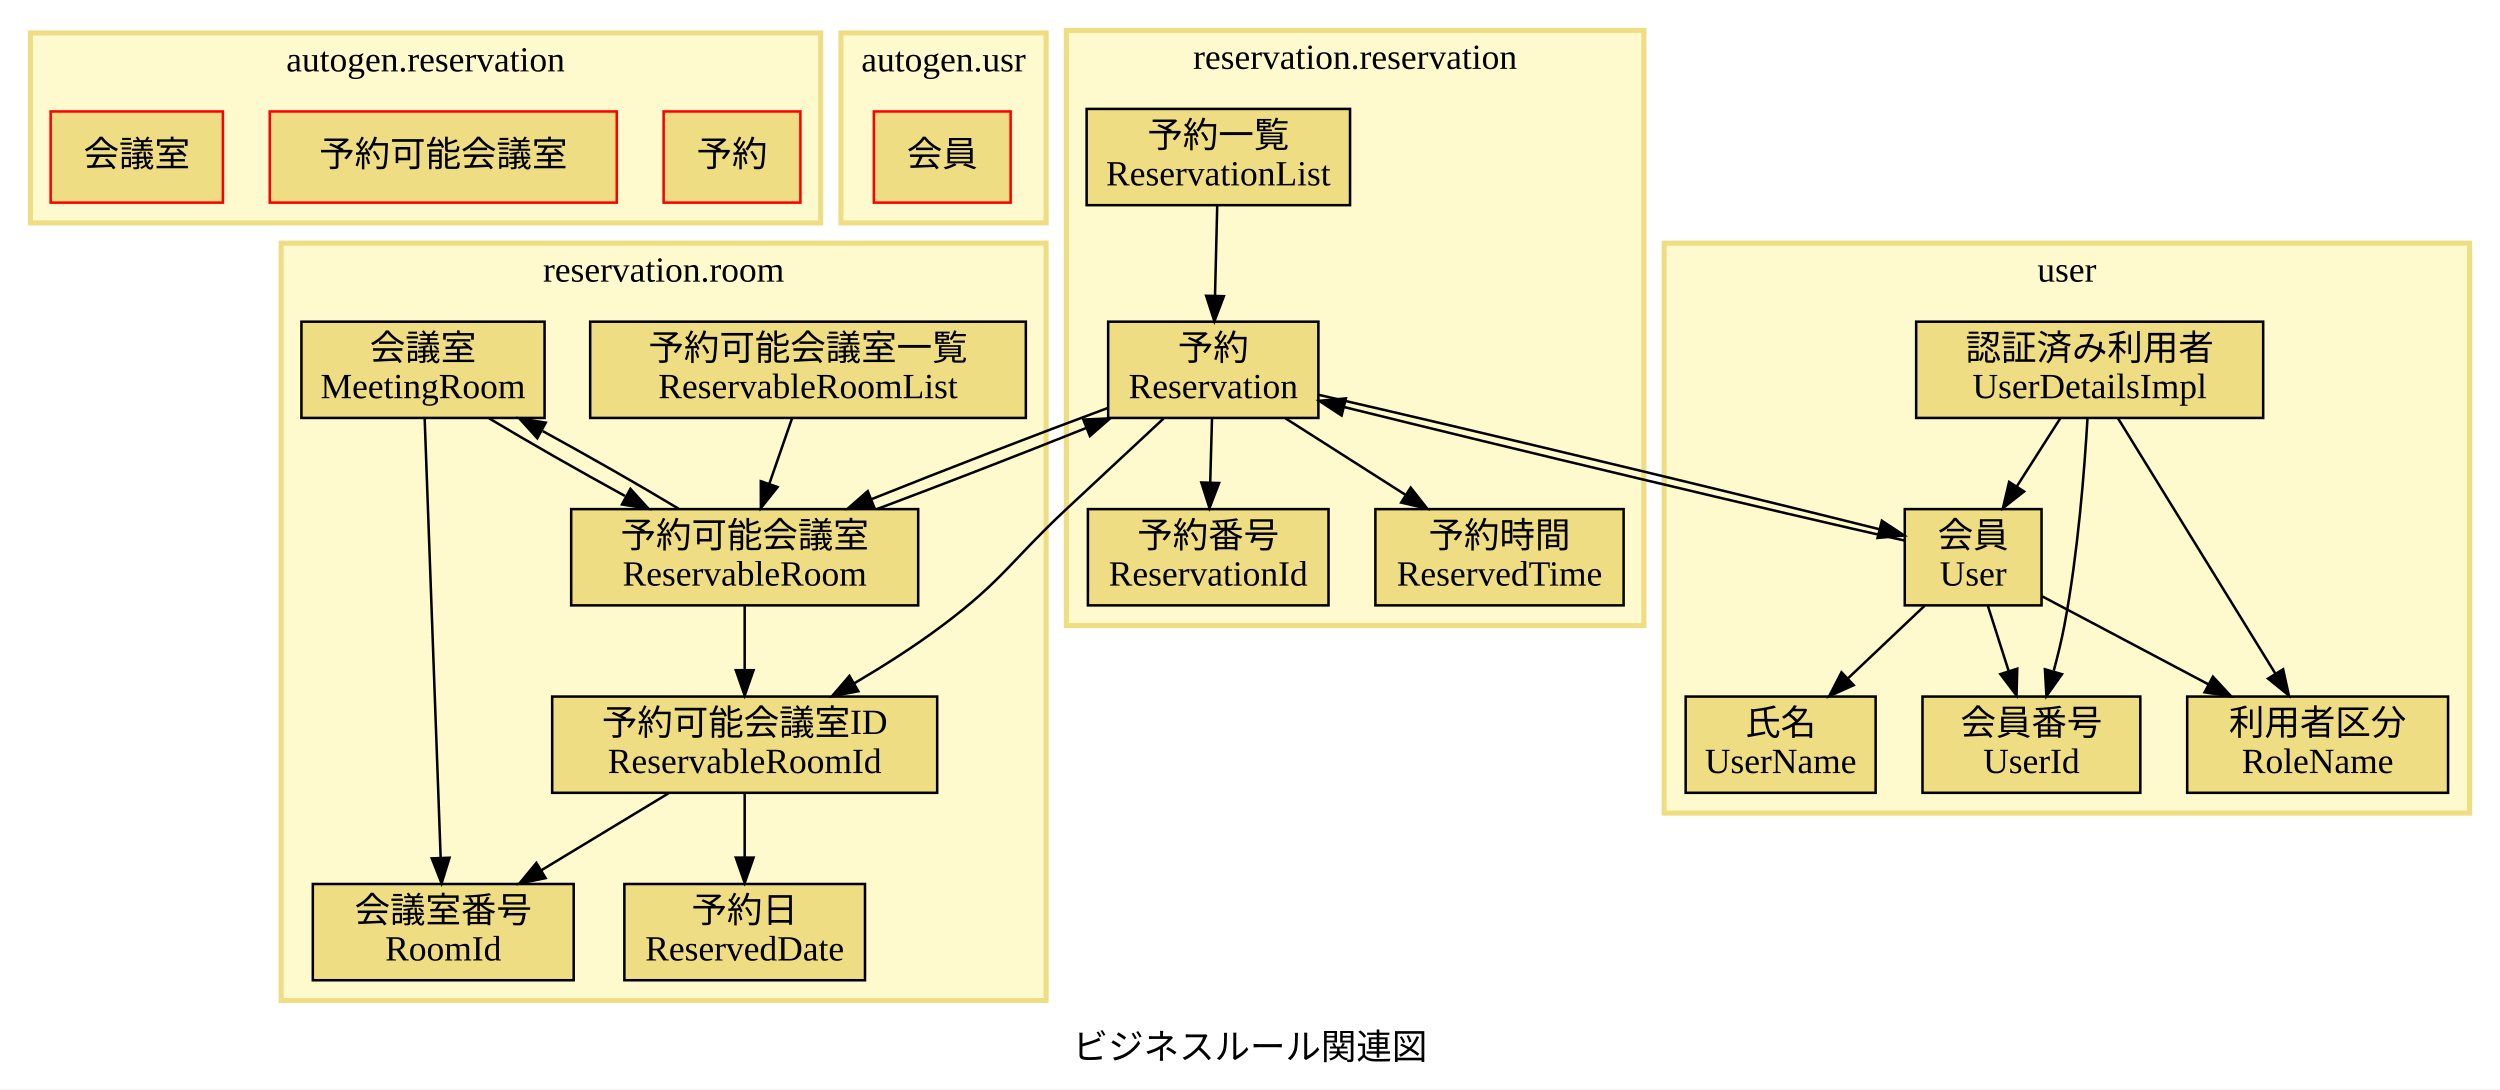
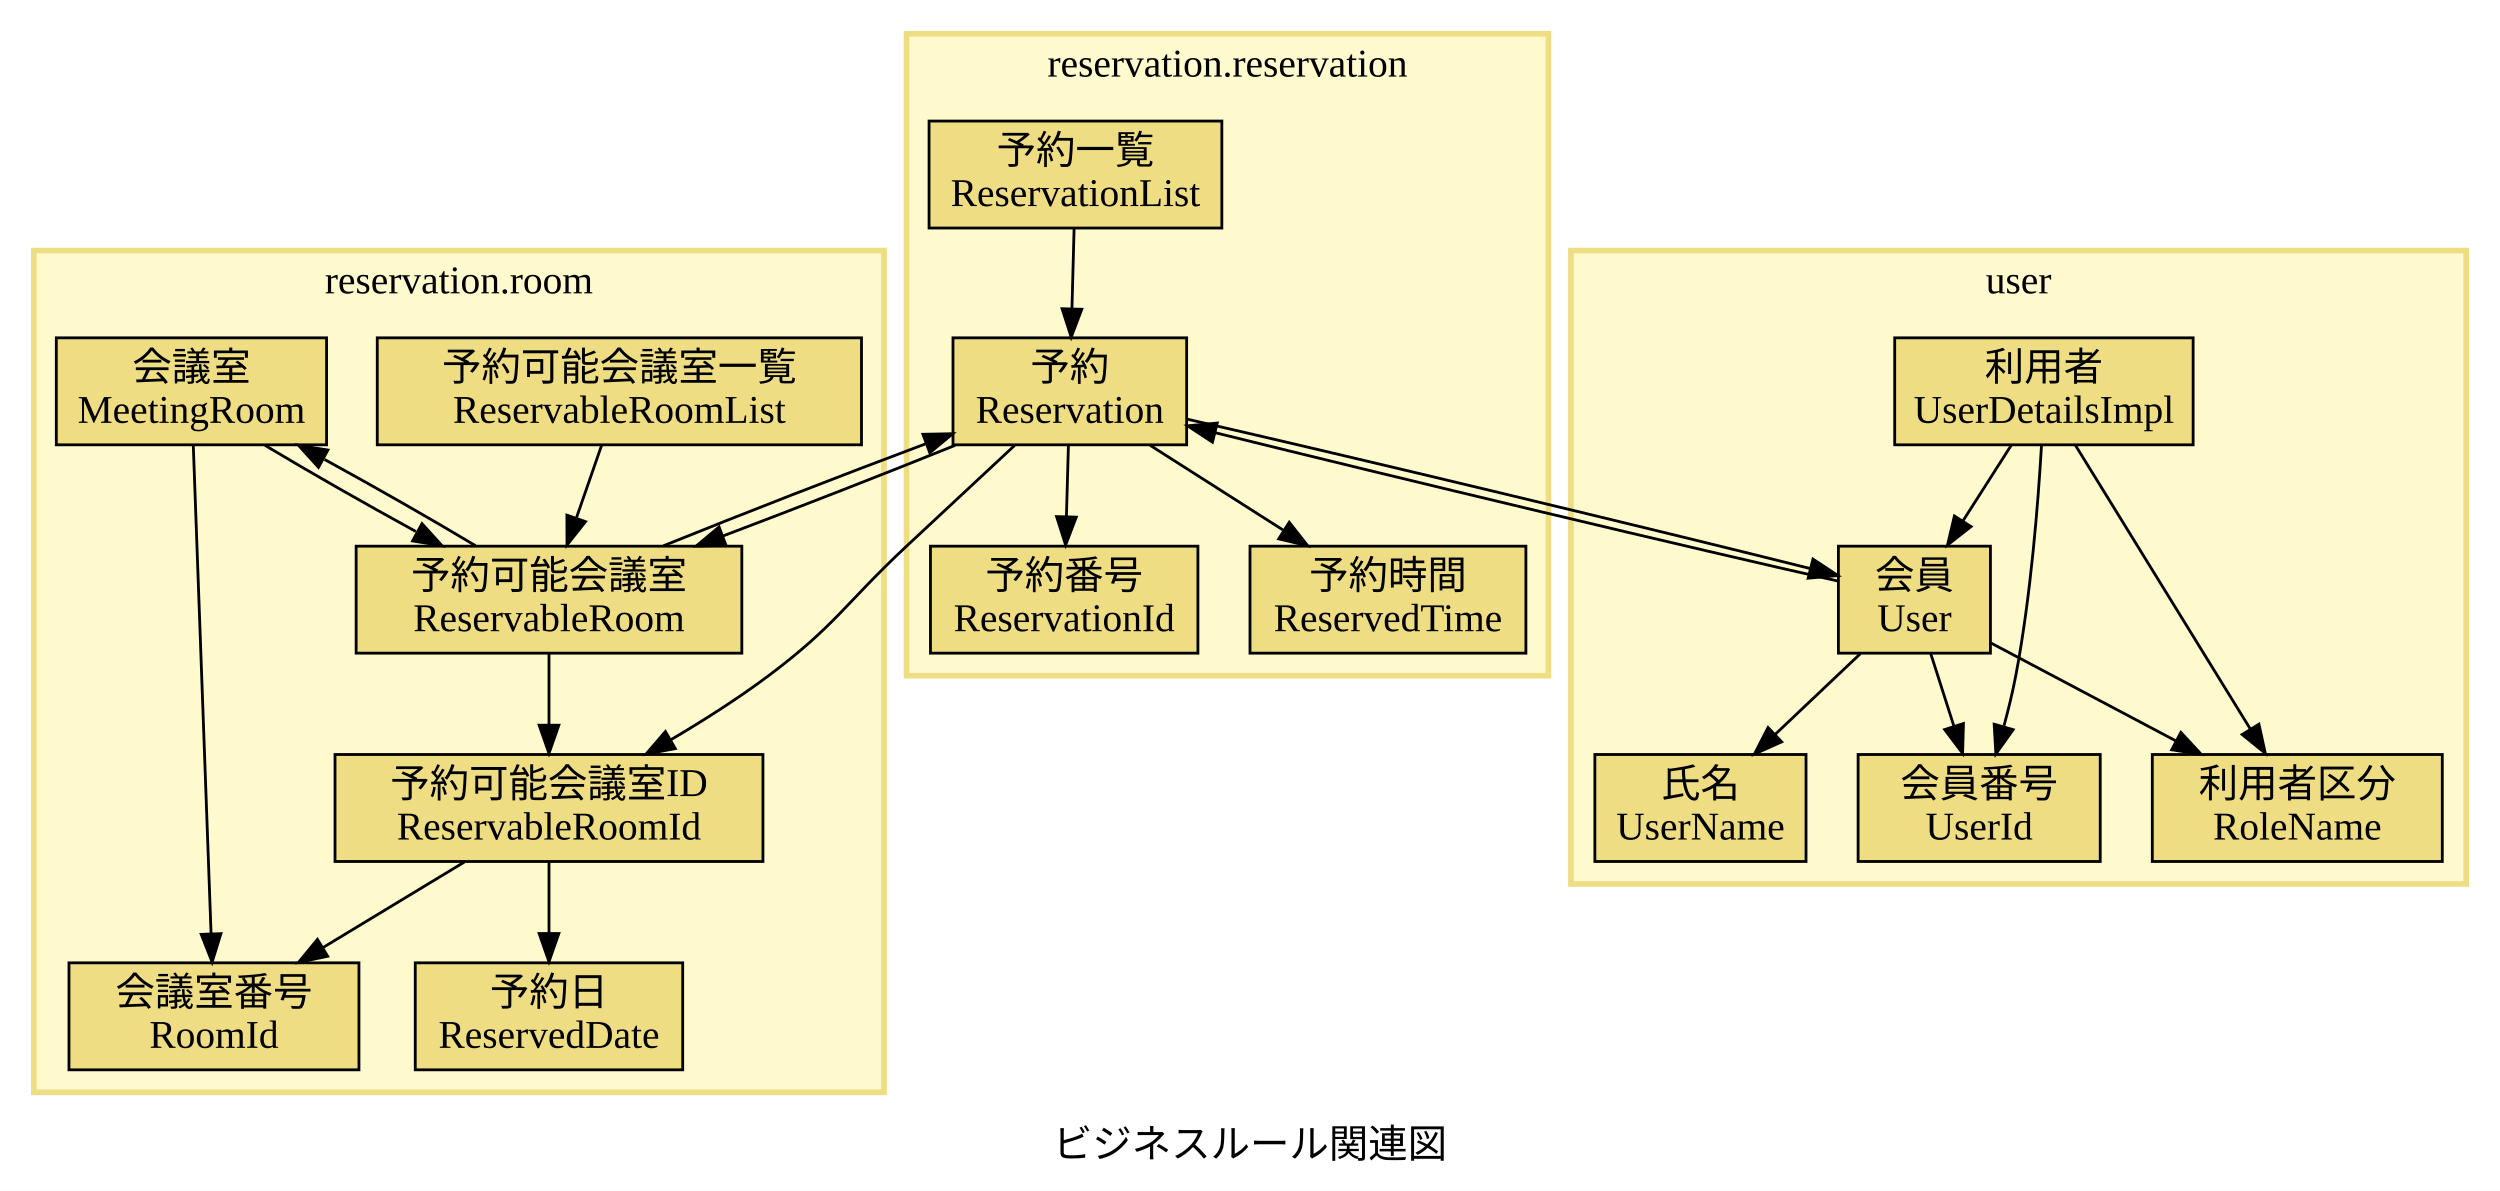
- <svg xmlns="http://www.w3.org/2000/svg" width="987pt" height="430pt" viewBox="0.00 0.00 987.00 430.00">
-   <g id="graph0" class="graph" transform="scale(1 1) rotate(0) translate(4 426)">
-     <polygon fill="white" stroke="transparent" points="-4,4 -4,-426 983,-426 983,4 -4,4" />
-     <text text-anchor="middle" x="489.5" y="-7.8" font-family="Times New Roman,serif" font-size="14.00">ビジネスルール関連図
+ <svg xmlns="http://www.w3.org/2000/svg" width="888pt" height="423pt" viewBox="0.00 0.00 888.00 423.00">
+   <g id="graph0" class="graph" transform="scale(1 1) rotate(0) translate(4 419)">
+     <polygon fill="white" stroke="transparent" points="-4,4 -4,-419 884,-419 884,4 -4,4" />
+     <text text-anchor="middle" x="440" y="-7.8" font-family="Times New Roman,serif" font-size="14.00">ビジネスルール関連図
        </text>
-     <g id="clust4" class="cluster">
-       <polygon fill="lemonchiffon" stroke="#eedd82" stroke-width="2" points="107,-31 107,-330 409,-330 409,-31 107,-31" />
-       <text text-anchor="middle" x="258" y="-314.8" font-family="Times New Roman,serif" font-size="14.00">
+     <g id="clust1" class="cluster">
+       <polygon fill="lemonchiffon" stroke="#eedd82" stroke-width="2" points="318,-179 318,-407 546,-407 546,-179 318,-179" />
+       <text text-anchor="middle" x="432" y="-391.8" font-family="Times New Roman,serif" font-size="14.00">
+                 reservation.reservation
+             </text>
+     </g>
+     <g id="clust2" class="cluster">
+       <polygon fill="lemonchiffon" stroke="#eedd82" stroke-width="2" points="8,-31 8,-330 310,-330 310,-31 8,-31" />
+       <text text-anchor="middle" x="159" y="-314.8" font-family="Times New Roman,serif" font-size="14.00">
                reservation.room
            </text>
    </g>
    <g id="clust3" class="cluster">
-       <polygon fill="lemonchiffon" stroke="#eedd82" stroke-width="2" points="417,-179 417,-414 645,-414 645,-179 417,-179" />
-       <text text-anchor="middle" x="531" y="-398.8" font-family="Times New Roman,serif" font-size="14.00">
-                 reservation.reservation
-             </text>
-     </g>
-     <g id="clust2" class="cluster">
-       <polygon fill="lemonchiffon" stroke="#eedd82" stroke-width="2" points="328,-338 328,-413 409,-413 409,-338 328,-338" />
-       <text text-anchor="middle" x="368.5" y="-397.8" font-family="Times New Roman,serif" font-size="14.00">
-                 autogen.usr
-             </text>
-     </g>
-     <g id="clust1" class="cluster">
-       <polygon fill="lemonchiffon" stroke="#eedd82" stroke-width="2" points="8,-338 8,-413 320,-413 320,-338 8,-338" />
-       <text text-anchor="middle" x="164" y="-397.8" font-family="Times New Roman,serif" font-size="14.00">
-                 autogen.reservation
-             </text>
-     </g>
-     <g id="clust5" class="cluster">
-       <polygon fill="lemonchiffon" stroke="#eedd82" stroke-width="2" points="653,-105 653,-330 971,-330 971,-105 653,-105" />
-       <text text-anchor="middle" x="812" y="-314.8" font-family="Times New Roman,serif" font-size="14.00">user
+       <polygon fill="lemonchiffon" stroke="#eedd82" stroke-width="2" points="554,-105 554,-330 872,-330 872,-105 554,-105" />
+       <text text-anchor="middle" x="713" y="-314.8" font-family="Times New Roman,serif" font-size="14.00">user
            </text>
    </g>
    <g id="node1" class="node">
-       <polygon fill="#eedd82" stroke="red" points="312,-382 258,-382 258,-346 312,-346 312,-382" />
-       <text text-anchor="middle" x="285" y="-360.3" font-family="Times New Roman,serif" font-size="14.00">予約
+       <polygon fill="#eedd82" stroke="black" points="417.5,-299 334.5,-299 334.5,-261 417.5,-261 417.5,-299" />
+       <text text-anchor="middle" x="376" y="-283.8" font-family="Times New Roman,serif" font-size="14.00">予約
+             </text>
+       <text text-anchor="middle" x="376" y="-268.8" font-family="Times New Roman,serif" font-size="14.00">
+                 Reservation
            </text>
    </g>
    <g id="node2" class="node">
-       <polygon fill="#eedd82" stroke="red" points="239.5,-382 102.5,-382 102.5,-346 239.5,-346 239.5,-382" />
-       <text text-anchor="middle" x="171" y="-360.3" font-family="Times New Roman,serif" font-size="14.00">
+       <polygon fill="#eedd82" stroke="black" points="421.5,-225 326.5,-225 326.5,-187 421.5,-187 421.5,-225" />
+       <text text-anchor="middle" x="374" y="-209.8" font-family="Times New Roman,serif" font-size="14.00">予約番号
+             </text>
+       <text text-anchor="middle" x="374" y="-194.8" font-family="Times New Roman,serif" font-size="14.00">
+                 ReservationId
+             </text>
+     </g>
+     <g id="edge1" class="edge">
+       <path fill="none" stroke="black" d="M375.5,-260.83C375.28,-253.13 375.03,-243.97 374.79,-235.42" />
+       <polygon fill="black" stroke="black" points="378.29,-235.31 374.51,-225.41 371.29,-235.51 378.29,-235.31" />
+     </g>
+     <g id="node4" class="node">
+       <polygon fill="#eedd82" stroke="black" points="538,-225 440,-225 440,-187 538,-187 538,-225" />
+       <text text-anchor="middle" x="489" y="-209.8" font-family="Times New Roman,serif" font-size="14.00">予約時間
+             </text>
+       <text text-anchor="middle" x="489" y="-194.8" font-family="Times New Roman,serif" font-size="14.00">
+                 ReservedTime
+             </text>
+     </g>
+     <g id="edge2" class="edge">
+       <path fill="none" stroke="black" d="M404.51,-260.83C418.83,-251.71 436.36,-240.54 451.73,-230.74" />
+       <polygon fill="black" stroke="black" points="453.94,-233.49 460.49,-225.16 450.18,-227.58 453.94,-233.49" />
+     </g>
+     <g id="node6" class="node">
+       <polygon fill="#eedd82" stroke="black" points="259.5,-225 122.5,-225 122.5,-187 259.5,-187 259.5,-225" />
+       <text text-anchor="middle" x="191" y="-209.8" font-family="Times New Roman,serif" font-size="14.00">
                予約可能会議室
            </text>
+       <text text-anchor="middle" x="191" y="-194.8" font-family="Times New Roman,serif" font-size="14.00">
+                 ReservableRoom
+             </text>
+     </g>
+     <g id="edge3" class="edge">
+       <path fill="none" stroke="black" d="M335.27,-260.83C311.04,-251.03 279.9,-238.87 252.72,-228.59" />
+       <polygon fill="black" stroke="black" points="253.88,-225.29 243.29,-225.04 251.41,-231.84 253.88,-225.29" />
+     </g>
+     <g id="node7" class="node">
+       <polygon fill="#eedd82" stroke="black" points="267,-151 115,-151 115,-113 267,-113 267,-151" />
+       <text text-anchor="middle" x="191" y="-135.8" font-family="Times New Roman,serif" font-size="14.00">
+                 予約可能会議室ID
+             </text>
+       <text text-anchor="middle" x="191" y="-120.8" font-family="Times New Roman,serif" font-size="14.00">
+                 ReservableRoomId
+             </text>
+     </g>
+     <g id="edge4" class="edge">
+       <path fill="none" stroke="black" d="M356.38,-260.77C345.14,-250.32 330.76,-236.93 318,-225 296.18,-204.6 292.9,-196.92 269,-179 258.17,-170.88 245.81,-163.03 234.17,-156.17" />
+       <polygon fill="black" stroke="black" points="235.86,-153.1 225.45,-151.13 232.36,-159.16 235.86,-153.1" />
+     </g>
+     <g id="node12" class="node">
+       <polygon fill="#eedd82" stroke="black" points="703,-225 649,-225 649,-187 703,-187 703,-225" />
+       <text text-anchor="middle" x="676" y="-209.8" font-family="Times New Roman,serif" font-size="14.00">会員
+             </text>
+       <text text-anchor="middle" x="676" y="-194.8" font-family="Times New Roman,serif" font-size="14.00">User
+             </text>
+     </g>
+     <g id="edge5" class="edge">
+       <path fill="none" stroke="black" d="M417.72,-270.1C476.55,-256.64 582.69,-231.18 638.91,-217.07" />
+       <polygon fill="black" stroke="black" points="639.96,-220.41 648.8,-214.57 638.25,-213.62 639.96,-220.41" />
    </g>
    <g id="node3" class="node">
-       <polygon fill="#eedd82" stroke="red" points="84,-382 16,-382 16,-346 84,-346 84,-382" />
-       <text text-anchor="middle" x="50" y="-360.3" font-family="Times New Roman,serif" font-size="14.00">会議室
-             </text>
-     </g>
-     <g id="node4" class="node">
-       <polygon fill="#eedd82" stroke="red" points="395,-382 341,-382 341,-346 395,-346 395,-382" />
-       <text text-anchor="middle" x="368" y="-360.3" font-family="Times New Roman,serif" font-size="14.00">会員
-             </text>
+       <polygon fill="#eedd82" stroke="black" points="430,-376 326,-376 326,-338 430,-338 430,-376" />
+       <text text-anchor="middle" x="378" y="-360.8" font-family="Times New Roman,serif" font-size="14.00">予約一覧
+             </text>
+       <text text-anchor="middle" x="378" y="-345.8" font-family="Times New Roman,serif" font-size="14.00">
+                 ReservationList
+             </text>
+     </g>
+     <g id="edge6" class="edge">
+       <path fill="none" stroke="black" d="M377.52,-337.84C377.29,-329.34 377.01,-319.01 376.76,-309.5" />
+       <polygon fill="black" stroke="black" points="380.25,-309.15 376.49,-299.25 373.25,-309.34 380.25,-309.15" />
    </g>
    <g id="node5" class="node">
-       <polygon fill="#eedd82" stroke="black" points="516.5,-299 433.5,-299 433.5,-261 516.5,-261 516.5,-299" />
-       <text text-anchor="middle" x="475" y="-283.8" font-family="Times New Roman,serif" font-size="14.00">予約
-             </text>
-       <text text-anchor="middle" x="475" y="-268.8" font-family="Times New Roman,serif" font-size="14.00">
-                 Reservation
-             </text>
-     </g>
-     <g id="node6" class="node">
-       <polygon fill="#eedd82" stroke="black" points="520.5,-225 425.5,-225 425.5,-187 520.5,-187 520.5,-225" />
-       <text text-anchor="middle" x="473" y="-209.8" font-family="Times New Roman,serif" font-size="14.00">予約番号
-             </text>
-       <text text-anchor="middle" x="473" y="-194.8" font-family="Times New Roman,serif" font-size="14.00">
-                 ReservationId
-             </text>
-     </g>
-     <g id="edge1" class="edge">
-       <path fill="none" stroke="black" d="M474.5,-260.83C474.28,-253.13 474.03,-243.97 473.79,-235.42" />
-       <polygon fill="black" stroke="black" points="477.29,-235.31 473.51,-225.41 470.29,-235.51 477.29,-235.31" />
+       <polygon fill="#eedd82" stroke="black" points="112,-299 16,-299 16,-261 112,-261 112,-299" />
+       <text text-anchor="middle" x="64" y="-283.8" font-family="Times New Roman,serif" font-size="14.00">会議室
+             </text>
+       <text text-anchor="middle" x="64" y="-268.8" font-family="Times New Roman,serif" font-size="14.00">
+                 MeetingRoom
+             </text>
+     </g>
+     <g id="edge7" class="edge">
+       <path fill="none" stroke="black" d="M90.1,-260.83C105.58,-251.54 125.59,-240.12 143.73,-230.2" />
+       <polygon fill="black" stroke="black" points="145.89,-233.01 153.01,-225.16 142.55,-226.85 145.89,-233.01" />
+     </g>
+     <g id="node10" class="node">
+       <polygon fill="#eedd82" stroke="black" points="123.5,-77 20.5,-77 20.5,-39 123.5,-39 123.5,-77" />
+       <text text-anchor="middle" x="72" y="-61.8" font-family="Times New Roman,serif" font-size="14.00">会議室番号
+             </text>
+       <text text-anchor="middle" x="72" y="-46.8" font-family="Times New Roman,serif" font-size="14.00">RoomId
+             </text>
+     </g>
+     <g id="edge8" class="edge">
+       <path fill="none" stroke="black" d="M64.65,-261C66.04,-222.8 69.29,-133.41 70.97,-87.43" />
+       <polygon fill="black" stroke="black" points="74.47,-87.37 71.34,-77.25 67.48,-87.12 74.47,-87.37" />
+     </g>
+     <g id="edge9" class="edge">
+       <path fill="none" stroke="black" d="M231.61,-225.12C259.02,-236.21 295.33,-250.34 324.73,-261.34" />
+       <polygon fill="black" stroke="black" points="323.82,-264.74 334.41,-264.95 326.26,-258.18 323.82,-264.74" />
+     </g>
+     <g id="edge10" class="edge">
+       <path fill="none" stroke="black" d="M164.91,-225.16C149.43,-234.46 129.43,-245.87 111.28,-255.8" />
+       <polygon fill="black" stroke="black" points="109.12,-252.99 102,-260.83 112.46,-259.14 109.12,-252.99" />
+     </g>
+     <g id="edge11" class="edge">
+       <path fill="none" stroke="black" d="M191,-186.83C191,-179.13 191,-169.97 191,-161.42" />
+       <polygon fill="black" stroke="black" points="194.5,-161.41 191,-151.41 187.5,-161.41 194.5,-161.41" />
+     </g>
+     <g id="node9" class="node">
+       <polygon fill="#eedd82" stroke="black" points="238.5,-77 143.5,-77 143.5,-39 238.5,-39 238.5,-77" />
+       <text text-anchor="middle" x="191" y="-61.8" font-family="Times New Roman,serif" font-size="14.00">予約日
+             </text>
+       <text text-anchor="middle" x="191" y="-46.8" font-family="Times New Roman,serif" font-size="14.00">
+                 ReservedDate
+             </text>
+     </g>
+     <g id="edge12" class="edge">
+       <path fill="none" stroke="black" d="M191,-112.83C191,-105.13 191,-95.97 191,-87.42" />
+       <polygon fill="black" stroke="black" points="194.5,-87.41 191,-77.41 187.5,-87.41 194.5,-87.41" />
+     </g>
+     <g id="edge13" class="edge">
+       <path fill="none" stroke="black" d="M160.97,-112.83C145.75,-103.62 127.09,-92.33 110.79,-82.47" />
+       <polygon fill="black" stroke="black" points="112.39,-79.34 102.02,-77.16 108.76,-85.33 112.39,-79.34" />
    </g>
    <g id="node8" class="node">
-       <polygon fill="#eedd82" stroke="black" points="637,-225 539,-225 539,-187 637,-187 637,-225" />
-       <text text-anchor="middle" x="588" y="-209.8" font-family="Times New Roman,serif" font-size="14.00">予約時間
-             </text>
-       <text text-anchor="middle" x="588" y="-194.8" font-family="Times New Roman,serif" font-size="14.00">
-                 ReservedTime
-             </text>
-     </g>
-     <g id="edge2" class="edge">
-       <path fill="none" stroke="black" d="M503.51,-260.83C517.83,-251.71 535.36,-240.54 550.73,-230.74" />
-       <polygon fill="black" stroke="black" points="552.94,-233.49 559.49,-225.16 549.18,-227.58 552.94,-233.49" />
-     </g>
-     <g id="node10" class="node">
-       <polygon fill="#eedd82" stroke="black" points="358.5,-225 221.5,-225 221.5,-187 358.5,-187 358.5,-225" />
-       <text text-anchor="middle" x="290" y="-209.8" font-family="Times New Roman,serif" font-size="14.00">
-                 予約可能会議室
-             </text>
-       <text text-anchor="middle" x="290" y="-194.8" font-family="Times New Roman,serif" font-size="14.00">
-                 ReservableRoom
-             </text>
-     </g>
-     <g id="edge3" class="edge">
-       <path fill="none" stroke="black" d="M433.41,-264.95C405.78,-254.73 369.45,-240.69 340.22,-228.99" />
-       <polygon fill="black" stroke="black" points="341.19,-225.6 330.61,-225.12 338.58,-232.1 341.19,-225.6" />
+       <polygon fill="#eedd82" stroke="black" points="302,-299 130,-299 130,-261 302,-261 302,-299" />
+       <text text-anchor="middle" x="216" y="-283.8" font-family="Times New Roman,serif" font-size="14.00">
+                 予約可能会議室一覧
+             </text>
+       <text text-anchor="middle" x="216" y="-268.8" font-family="Times New Roman,serif" font-size="14.00">
+                 ReservableRoomList
+             </text>
+     </g>
+     <g id="edge14" class="edge">
+       <path fill="none" stroke="black" d="M209.69,-260.83C206.99,-253.05 203.77,-243.77 200.77,-235.13" />
+       <polygon fill="black" stroke="black" points="203.98,-233.71 197.39,-225.41 197.37,-236.01 203.98,-233.71" />
    </g>
    <g id="node11" class="node">
-       <polygon fill="#eedd82" stroke="black" points="366,-151 214,-151 214,-113 366,-113 366,-151" />
-       <text text-anchor="middle" x="290" y="-135.8" font-family="Times New Roman,serif" font-size="14.00">
-                 予約可能会議室ID
-             </text>
-       <text text-anchor="middle" x="290" y="-120.8" font-family="Times New Roman,serif" font-size="14.00">
-                 ReservableRoomId
-             </text>
-     </g>
-     <g id="edge4" class="edge">
-       <path fill="none" stroke="black" d="M455.38,-260.77C444.14,-250.32 429.76,-236.93 417,-225 395.18,-204.6 391.9,-196.92 368,-179 357.17,-170.88 344.81,-163.03 333.17,-156.17" />
-       <polygon fill="black" stroke="black" points="334.86,-153.1 324.45,-151.13 331.36,-159.16 334.86,-153.1" />
-     </g>
-     <g id="node16" class="node">
-       <polygon fill="#eedd82" stroke="black" points="802,-225 748,-225 748,-187 802,-187 802,-225" />
-       <text text-anchor="middle" x="775" y="-209.8" font-family="Times New Roman,serif" font-size="14.00">会員
-             </text>
-       <text text-anchor="middle" x="775" y="-194.8" font-family="Times New Roman,serif" font-size="14.00">User
-             </text>
-     </g>
-     <g id="edge5" class="edge">
-       <path fill="none" stroke="black" d="M516.72,-270.1C575.55,-256.64 681.69,-231.18 737.91,-217.07" />
-       <polygon fill="black" stroke="black" points="738.96,-220.41 747.8,-214.57 737.25,-213.62 738.96,-220.41" />
-     </g>
-     <g id="node7" class="node">
-       <polygon fill="#eedd82" stroke="black" points="529,-383 425,-383 425,-345 529,-345 529,-383" />
-       <text text-anchor="middle" x="477" y="-367.8" font-family="Times New Roman,serif" font-size="14.00">予約一覧
-             </text>
-       <text text-anchor="middle" x="477" y="-352.8" font-family="Times New Roman,serif" font-size="14.00">
-                 ReservationList
-             </text>
-     </g>
-     <g id="edge6" class="edge">
-       <path fill="none" stroke="black" d="M476.56,-344.8C476.3,-334.4 475.98,-321.12 475.69,-309.38" />
-       <polygon fill="black" stroke="black" points="479.19,-309.06 475.44,-299.15 472.19,-309.23 479.19,-309.06" />
-     </g>
-     <g id="node9" class="node">
-       <polygon fill="#eedd82" stroke="black" points="211,-299 115,-299 115,-261 211,-261 211,-299" />
-       <text text-anchor="middle" x="163" y="-283.8" font-family="Times New Roman,serif" font-size="14.00">会議室
-             </text>
-       <text text-anchor="middle" x="163" y="-268.8" font-family="Times New Roman,serif" font-size="14.00">
-                 MeetingRoom
-             </text>
-     </g>
-     <g id="edge7" class="edge">
-       <path fill="none" stroke="black" d="M189.1,-260.83C204.58,-251.54 224.59,-240.12 242.73,-230.2" />
-       <polygon fill="black" stroke="black" points="244.89,-233.01 252.01,-225.16 241.55,-226.85 244.89,-233.01" />
+       <polygon fill="#eedd82" stroke="black" points="863.5,-151 760.5,-151 760.5,-113 863.5,-113 863.5,-151" />
+       <text text-anchor="middle" x="812" y="-135.8" font-family="Times New Roman,serif" font-size="14.00">利用者区分
+             </text>
+       <text text-anchor="middle" x="812" y="-120.8" font-family="Times New Roman,serif" font-size="14.00">
+                 RoleName
+             </text>
+     </g>
+     <g id="edge15" class="edge">
+       <path fill="none" stroke="black" d="M648.75,-212.62C598.7,-223.85 491.89,-249.36 427.73,-265.28" />
+       <polygon fill="black" stroke="black" points="426.67,-261.94 417.81,-267.75 428.36,-268.73 426.67,-261.94" />
+     </g>
+     <g id="edge16" class="edge">
+       <path fill="none" stroke="black" d="M703.19,-190.6C721.98,-180.66 747.37,-167.22 768.89,-155.82" />
+       <polygon fill="black" stroke="black" points="770.65,-158.85 777.85,-151.08 767.37,-152.67 770.65,-158.85" />
    </g>
    <g id="node14" class="node">
-       <polygon fill="#eedd82" stroke="black" points="222.5,-77 119.5,-77 119.5,-39 222.5,-39 222.5,-77" />
-       <text text-anchor="middle" x="171" y="-61.8" font-family="Times New Roman,serif" font-size="14.00">会議室番号
-             </text>
-       <text text-anchor="middle" x="171" y="-46.8" font-family="Times New Roman,serif" font-size="14.00">RoomId
-             </text>
-     </g>
-     <g id="edge8" class="edge">
-       <path fill="none" stroke="black" d="M163.65,-261C165.04,-222.8 168.29,-133.41 169.97,-87.43" />
-       <polygon fill="black" stroke="black" points="173.47,-87.37 170.34,-77.25 166.48,-87.12 173.47,-87.37" />
-     </g>
-     <g id="edge9" class="edge">
-       <path fill="none" stroke="black" d="M342.29,-225.04C368.15,-234.73 399.17,-246.76 424.75,-257" />
-       <polygon fill="black" stroke="black" points="423.69,-260.35 434.27,-260.83 426.3,-253.85 423.69,-260.35" />
-     </g>
-     <g id="edge10" class="edge">
-       <path fill="none" stroke="black" d="M263.91,-225.16C248.43,-234.46 228.43,-245.87 210.28,-255.8" />
-       <polygon fill="black" stroke="black" points="208.12,-252.99 201,-260.83 211.46,-259.14 208.12,-252.99" />
-     </g>
-     <g id="edge11" class="edge">
-       <path fill="none" stroke="black" d="M290,-186.83C290,-179.13 290,-169.97 290,-161.42" />
-       <polygon fill="black" stroke="black" points="293.5,-161.41 290,-151.41 286.5,-161.41 293.5,-161.41" />
+       <polygon fill="#eedd82" stroke="black" points="742,-151 656,-151 656,-113 742,-113 742,-151" />
+       <text text-anchor="middle" x="699" y="-135.8" font-family="Times New Roman,serif" font-size="14.00">会員番号
+             </text>
+       <text text-anchor="middle" x="699" y="-120.8" font-family="Times New Roman,serif" font-size="14.00">UserId
+             </text>
+     </g>
+     <g id="edge17" class="edge">
+       <path fill="none" stroke="black" d="M681.8,-186.83C684.29,-179.05 687.25,-169.77 690.01,-161.13" />
+       <polygon fill="black" stroke="black" points="693.41,-162 693.12,-151.41 686.74,-159.87 693.41,-162" />
+     </g>
+     <g id="node15" class="node">
+       <polygon fill="#eedd82" stroke="black" points="637.5,-151 562.5,-151 562.5,-113 637.5,-113 637.5,-151" />
+       <text text-anchor="middle" x="600" y="-135.8" font-family="Times New Roman,serif" font-size="14.00">氏名
+             </text>
+       <text text-anchor="middle" x="600" y="-120.8" font-family="Times New Roman,serif" font-size="14.00">
+                 UserName
+             </text>
+     </g>
+     <g id="edge18" class="edge">
+       <path fill="none" stroke="black" d="M656.82,-186.83C647.64,-178.13 636.5,-167.58 626.52,-158.13" />
+       <polygon fill="black" stroke="black" points="628.84,-155.5 619.17,-151.16 624.02,-160.58 628.84,-155.5" />
    </g>
    <g id="node13" class="node">
-       <polygon fill="#eedd82" stroke="black" points="337.5,-77 242.5,-77 242.5,-39 337.5,-39 337.5,-77" />
-       <text text-anchor="middle" x="290" y="-61.8" font-family="Times New Roman,serif" font-size="14.00">予約日
-             </text>
-       <text text-anchor="middle" x="290" y="-46.8" font-family="Times New Roman,serif" font-size="14.00">
-                 ReservedDate
-             </text>
-     </g>
-     <g id="edge12" class="edge">
-       <path fill="none" stroke="black" d="M290,-112.83C290,-105.13 290,-95.97 290,-87.42" />
-       <polygon fill="black" stroke="black" points="293.5,-87.41 290,-77.41 286.5,-87.41 293.5,-87.41" />
-     </g>
-     <g id="edge13" class="edge">
-       <path fill="none" stroke="black" d="M259.97,-112.83C244.75,-103.62 226.09,-92.33 209.79,-82.47" />
-       <polygon fill="black" stroke="black" points="211.39,-79.34 201.02,-77.16 207.76,-85.33 211.39,-79.34" />
-     </g>
-     <g id="node12" class="node">
-       <polygon fill="#eedd82" stroke="black" points="401,-299 229,-299 229,-261 401,-261 401,-299" />
-       <text text-anchor="middle" x="315" y="-283.8" font-family="Times New Roman,serif" font-size="14.00">
-                 予約可能会議室一覧
-             </text>
-       <text text-anchor="middle" x="315" y="-268.8" font-family="Times New Roman,serif" font-size="14.00">
-                 ReservableRoomList
-             </text>
-     </g>
-     <g id="edge14" class="edge">
-       <path fill="none" stroke="black" d="M308.69,-260.83C305.99,-253.05 302.77,-243.77 299.77,-235.13" />
-       <polygon fill="black" stroke="black" points="302.98,-233.71 296.39,-225.41 296.37,-236.01 302.98,-233.71" />
-     </g>
-     <g id="node15" class="node">
-       <polygon fill="#eedd82" stroke="black" points="962.5,-151 859.5,-151 859.5,-113 962.5,-113 962.5,-151" />
-       <text text-anchor="middle" x="911" y="-135.8" font-family="Times New Roman,serif" font-size="14.00">利用者区分
-             </text>
-       <text text-anchor="middle" x="911" y="-120.8" font-family="Times New Roman,serif" font-size="14.00">
-                 RoleName
-             </text>
-     </g>
-     <g id="edge15" class="edge">
-       <path fill="none" stroke="black" d="M747.75,-212.62C697.7,-223.85 590.89,-249.36 526.73,-265.28" />
-       <polygon fill="black" stroke="black" points="525.67,-261.94 516.81,-267.75 527.36,-268.73 525.67,-261.94" />
-     </g>
-     <g id="edge16" class="edge">
-       <path fill="none" stroke="black" d="M802.19,-190.6C820.98,-180.66 846.37,-167.22 867.89,-155.82" />
-       <polygon fill="black" stroke="black" points="869.65,-158.85 876.85,-151.08 866.37,-152.67 869.65,-158.85" />
-     </g>
-     <g id="node18" class="node">
-       <polygon fill="#eedd82" stroke="black" points="841,-151 755,-151 755,-113 841,-113 841,-151" />
-       <text text-anchor="middle" x="798" y="-135.8" font-family="Times New Roman,serif" font-size="14.00">会員番号
-             </text>
-       <text text-anchor="middle" x="798" y="-120.8" font-family="Times New Roman,serif" font-size="14.00">UserId
-             </text>
-     </g>
-     <g id="edge17" class="edge">
-       <path fill="none" stroke="black" d="M780.8,-186.83C783.29,-179.05 786.25,-169.77 789.01,-161.13" />
-       <polygon fill="black" stroke="black" points="792.41,-162 792.12,-151.41 785.74,-159.87 792.41,-162" />
-     </g>
-     <g id="node19" class="node">
-       <polygon fill="#eedd82" stroke="black" points="736.5,-151 661.5,-151 661.5,-113 736.5,-113 736.5,-151" />
-       <text text-anchor="middle" x="699" y="-135.8" font-family="Times New Roman,serif" font-size="14.00">氏名
-             </text>
-       <text text-anchor="middle" x="699" y="-120.8" font-family="Times New Roman,serif" font-size="14.00">
-                 UserName
-             </text>
-     </g>
-     <g id="edge18" class="edge">
-       <path fill="none" stroke="black" d="M755.82,-186.83C746.64,-178.13 735.5,-167.58 725.52,-158.13" />
-       <polygon fill="black" stroke="black" points="727.84,-155.5 718.17,-151.16 723.02,-160.58 727.84,-155.5" />
-     </g>
-     <g id="node17" class="node">
-       <polygon fill="#eedd82" stroke="black" points="889.5,-299 752.5,-299 752.5,-261 889.5,-261 889.5,-299" />
-       <text text-anchor="middle" x="821" y="-283.8" font-family="Times New Roman,serif" font-size="14.00">
-                 認証済み利用者
-             </text>
-       <text text-anchor="middle" x="821" y="-268.8" font-family="Times New Roman,serif" font-size="14.00">
+       <polygon fill="#eedd82" stroke="black" points="775,-299 669,-299 669,-261 775,-261 775,-299" />
+       <text text-anchor="middle" x="722" y="-283.8" font-family="Times New Roman,serif" font-size="14.00">利用者
+             </text>
+       <text text-anchor="middle" x="722" y="-268.8" font-family="Times New Roman,serif" font-size="14.00">
                UserDetailsImpl
            </text>
    </g>
    <g id="edge19" class="edge">
-       <path fill="none" stroke="black" d="M832.22,-260.8C847.85,-235.45 876.29,-189.31 894.38,-159.95" />
-       <polygon fill="black" stroke="black" points="897.37,-161.77 899.64,-151.43 891.42,-158.1 897.37,-161.77" />
+       <path fill="none" stroke="black" d="M733.22,-260.8C748.85,-235.45 777.29,-189.31 795.38,-159.95" />
+       <polygon fill="black" stroke="black" points="798.37,-161.77 800.64,-151.43 792.42,-158.1 798.37,-161.77" />
    </g>
    <g id="edge20" class="edge">
-       <path fill="none" stroke="black" d="M809.39,-260.83C804.2,-252.71 797.98,-242.96 792.26,-234.01" />
-       <polygon fill="black" stroke="black" points="795.1,-231.96 786.76,-225.41 789.2,-235.72 795.1,-231.96" />
+       <path fill="none" stroke="black" d="M710.39,-260.83C705.2,-252.71 698.98,-242.96 693.26,-234.01" />
+       <polygon fill="black" stroke="black" points="696.1,-231.96 687.76,-225.41 690.2,-235.72 696.1,-231.96" />
    </g>
    <g id="edge21" class="edge">
-       <path fill="none" stroke="black" d="M820.14,-260.8C818.97,-240.65 816.37,-207.28 811,-179 809.9,-173.19 808.4,-167.05 806.82,-161.22" />
-       <polygon fill="black" stroke="black" points="810.06,-159.82 803.93,-151.18 803.33,-161.76 810.06,-159.82" />
+       <path fill="none" stroke="black" d="M721.14,-260.8C719.97,-240.65 717.37,-207.28 712,-179 710.9,-173.19 709.4,-167.05 707.82,-161.22" />
+       <polygon fill="black" stroke="black" points="711.06,-159.82 704.93,-151.18 704.33,-161.76 711.06,-159.82" />
    </g>
  </g>
</svg>
